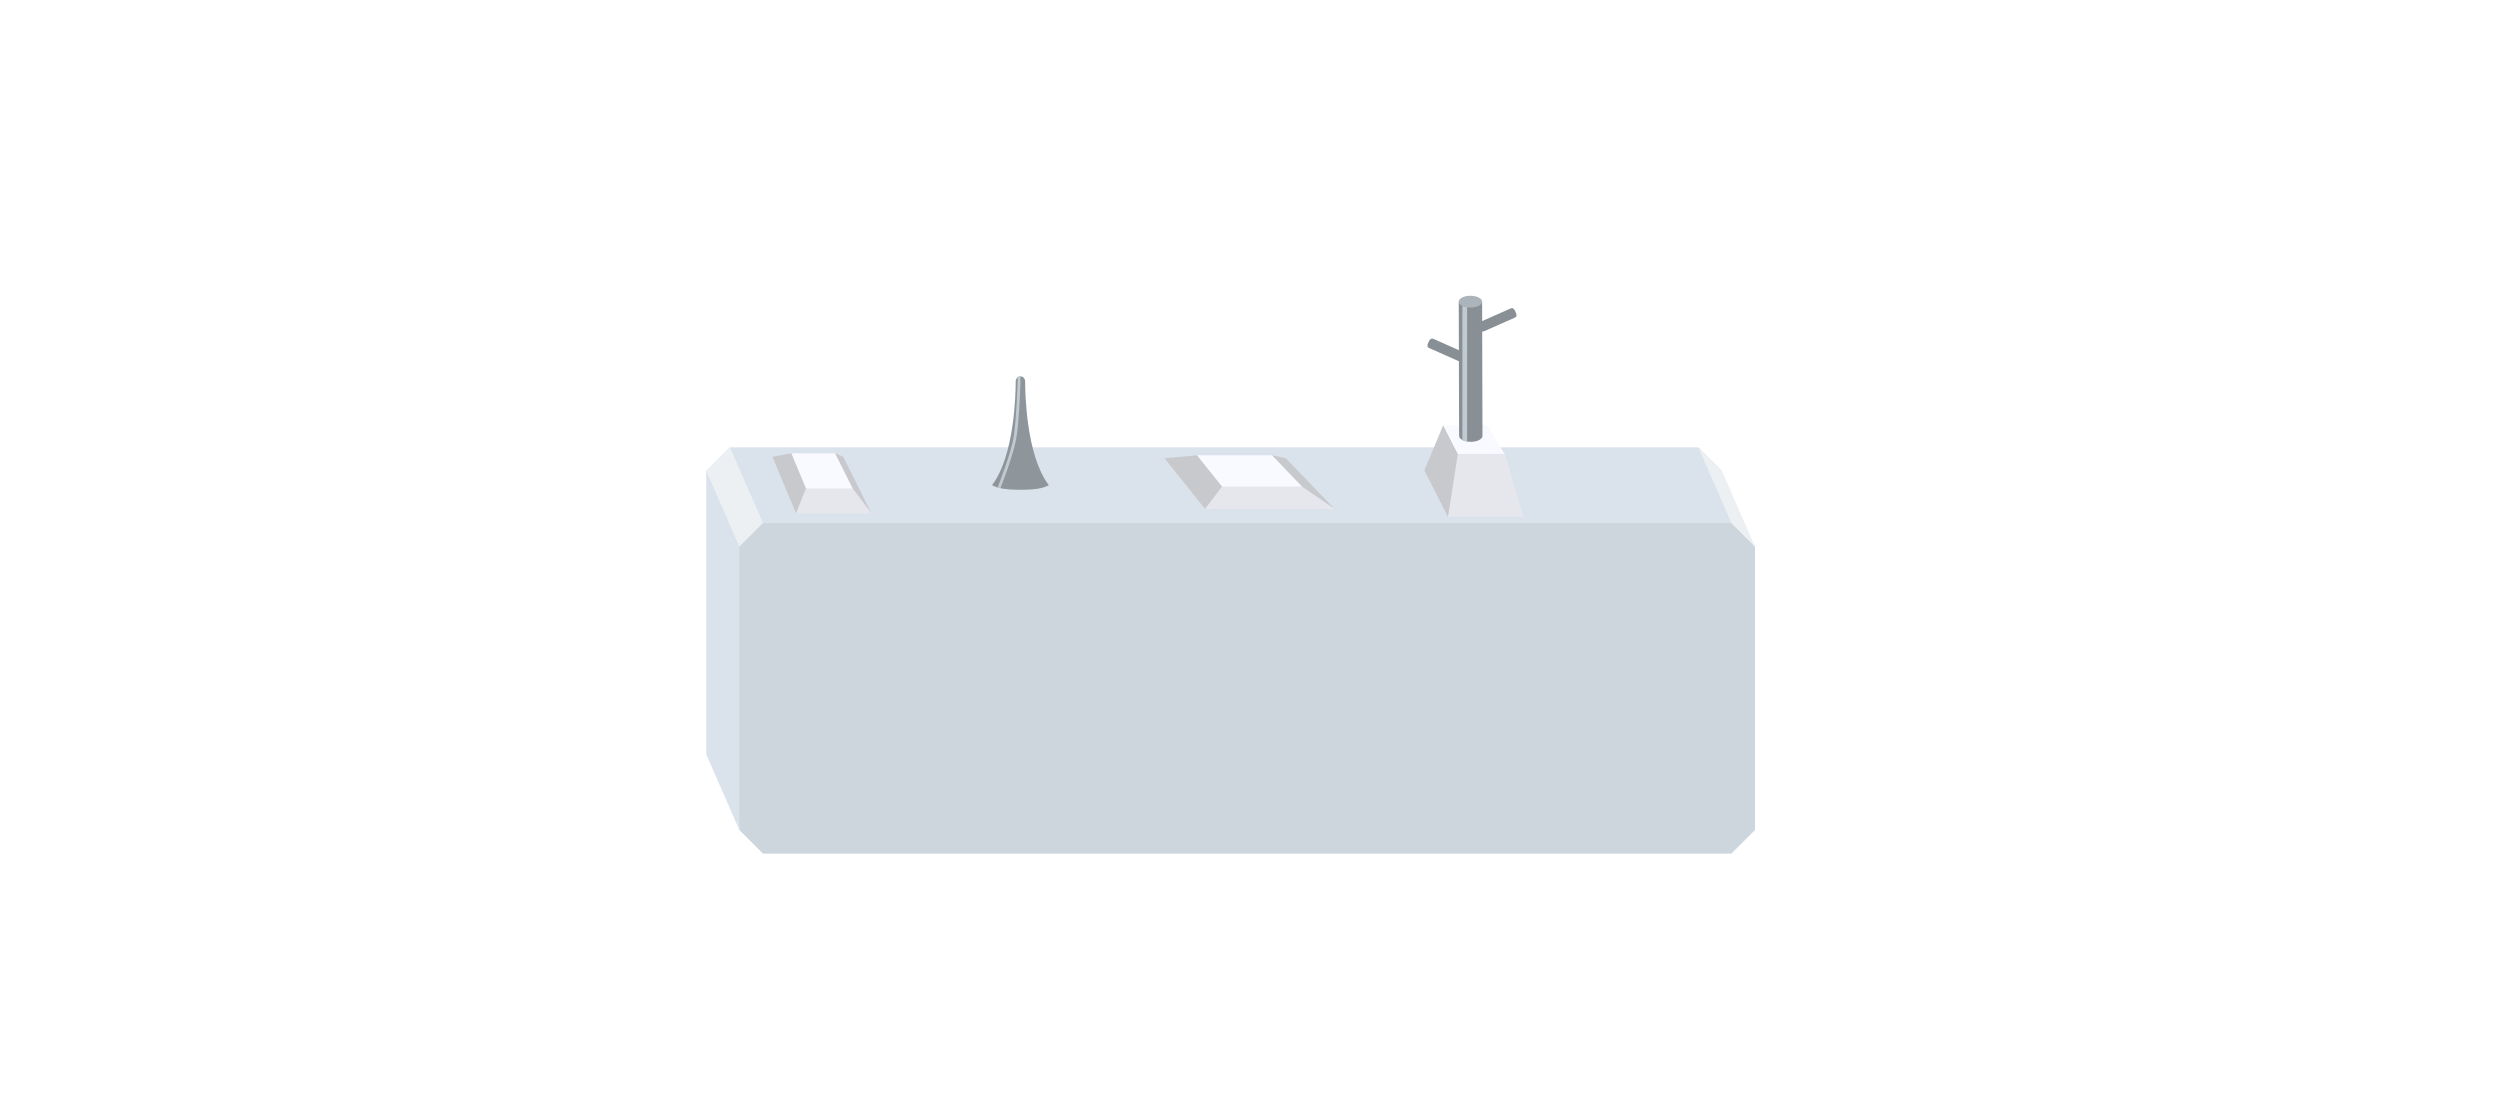
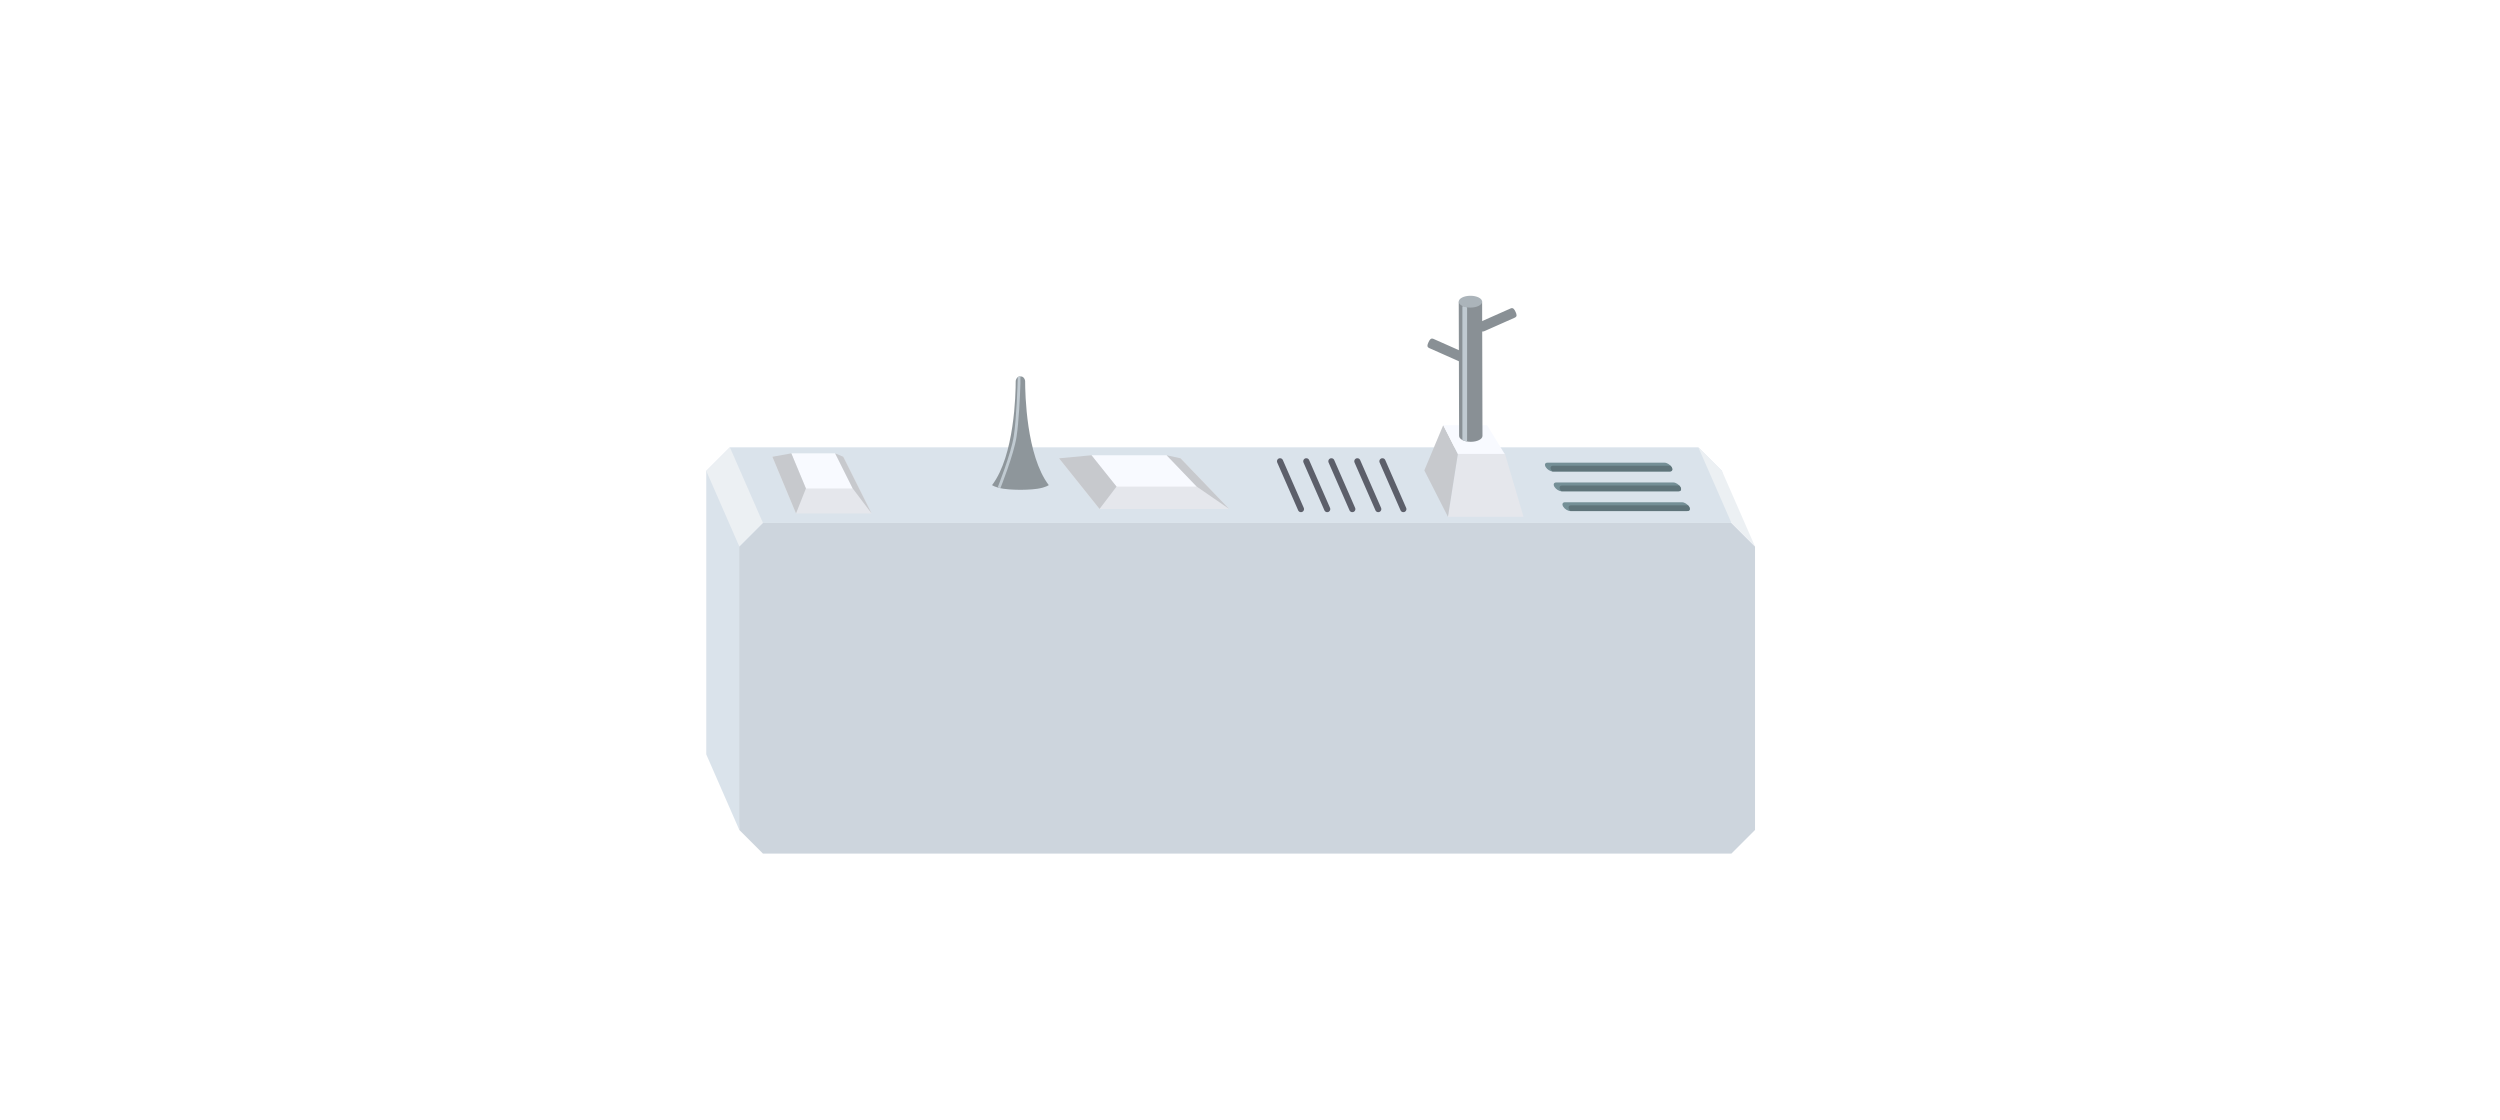
<svg xmlns="http://www.w3.org/2000/svg" width="2000.11" height="895.69" viewBox="0 0 529.195 236.984" version="1.1" id="svg1">
  <defs id="defs1">
    </defs>
  <g id="layer1" transform="translate(138.8,10.68689)">
    <path style="fill:#dae3eb;fill-opacity:1;stroke:#31354a;stroke-width:0;stroke-linecap:round;stroke-opacity:0.839;paint-order:fill markers stroke" d="m 10.7,89 5,-5 H 220.7 l 5,5 2,11 H 22.7 l -5,65 -7,-16 z" id="path1-5" />
    <path style="opacity:1;fill:#cdd5dd;fill-opacity:1;stroke:#31354a;stroke-width:0;stroke-linecap:round;stroke-opacity:0.839;paint-order:fill markers stroke" d="m 17.7,105 5,-5 H 227.7 l 5,5 v 60 l -5,5 H 22.7 l -5,-5 z" id="path1" />
    <path style="opacity:1;fill:#ecf0f3;fill-opacity:1;stroke:#31354a;stroke-width:0;stroke-linecap:round;stroke-opacity:0.839;paint-order:fill markers stroke" d="m 15.7,84 7,16 -5,5 -7,-16 z" id="path3" />
    <path style="opacity:1;fill:#ecf0f3;fill-opacity:1;stroke:#31354a;stroke-width:0;stroke-linecap:round;stroke-opacity:0.839;paint-order:fill markers stroke" d="m 220.7,84 7,16 5,5 -7,-16 z" id="path4" />
    <path style="opacity:1;fill:#e5e7ec;fill-opacity:1;stroke:#31354a;stroke-width:0;stroke-linecap:round;stroke-opacity:0.839;paint-order:fill markers stroke" d="m 24.7,86 5,12 h 16 l -6,-12 z" id="path5" />
    <path style="fill:#f8faff;fill-opacity:1;stroke:#31354a;stroke-width:0;stroke-linecap:round;stroke-opacity:0.839;paint-order:fill markers stroke" d="m 28.7,85.28 3.095,7.429 h 9.905 l -3.714,-7.429 z" id="path5-4" />
    <path style="opacity:1;fill:#c7c9cd;fill-opacity:1;stroke:#31354a;stroke-width:0;stroke-linecap:round;stroke-opacity:0.839;paint-order:fill markers stroke" d="m 24.7,86 4,-0.721 3.095,7.429 -2.095,5.292 z" id="path6" />
    <path style="opacity:1;fill:#c7c9cd;fill-opacity:1;stroke:#31354a;stroke-width:0;stroke-linecap:round;stroke-opacity:0.839;paint-order:fill markers stroke" d="m 41.7,92.708 4,5.292 -6,-12 -1.714,-0.721 z" id="path7" />
-     <path style="fill:#e5e7ec;fill-opacity:1;stroke:#31354a;stroke-width:0;stroke-linecap:round;stroke-opacity:0.839;paint-order:fill markers stroke" d="m 107.7,86.326 8.571,10.717 h 27.429 L 133.414,86.326 Z" id="path5-1" />
-     <path style="fill:#f8faff;fill-opacity:1;stroke:#31354a;stroke-width:0;stroke-linecap:round;stroke-opacity:0.839;paint-order:fill markers stroke" d="m 114.557,85.683 5.306,6.634 h 16.98 l -6.367,-6.634 z" id="path5-4-6" />
-     <path style="fill:#c7c9cd;fill-opacity:1;stroke:#31354a;stroke-width:0;stroke-linecap:round;stroke-opacity:0.839;paint-order:fill markers stroke" d="m 107.7,86.326 6.857,-0.643 5.306,6.634 -3.592,4.726 z" id="path6-8" />
-     <path style="fill:#c7c9cd;fill-opacity:1;stroke:#31354a;stroke-width:0;stroke-linecap:round;stroke-opacity:0.839;paint-order:fill markers stroke" d="m 136.843,92.317 6.857,4.726 -10.286,-10.717 -2.939,-0.643 z" id="path7-5" />
+     <path style="fill:#e5e7ec;fill-opacity:1;stroke:#31354a;stroke-width:0;stroke-linecap:round;stroke-opacity:0.839;paint-order:fill markers stroke" d="m 85.38,86.326 8.571,10.717 H 121.38 L 111.094,86.326 Z" id="path5-1" />
+     <path style="fill:#f8faff;fill-opacity:1;stroke:#31354a;stroke-width:0;stroke-linecap:round;stroke-opacity:0.839;paint-order:fill markers stroke" d="m 92.237,85.683 5.306,6.634 h 16.98 l -6.367,-6.634 z" id="path5-4-6" />
+     <path style="fill:#c7c9cd;fill-opacity:1;stroke:#31354a;stroke-width:0;stroke-linecap:round;stroke-opacity:0.839;paint-order:fill markers stroke" d="m 85.38,86.326 6.857,-0.643 5.306,6.634 -3.592,4.726 z" id="path6-8" />
+     <path style="fill:#c7c9cd;fill-opacity:1;stroke:#31354a;stroke-width:0;stroke-linecap:round;stroke-opacity:0.839;paint-order:fill markers stroke" d="m 114.522,92.317 6.857,4.726 -10.286,-10.717 -2.939,-0.643 z" id="path7-5" />
    <path style="fill:#e5e7ec;fill-opacity:1;stroke:#31354a;stroke-width:0;stroke-linecap:round;stroke-opacity:0.839;paint-order:fill markers stroke" d="m 169.795,85.398 -2.095,13.312 h 16 l -3.963,-13.419 z" id="path5-9" />
    <path style="fill:#c7c9cd;fill-opacity:1;stroke:#31354a;stroke-width:0;stroke-linecap:round;stroke-opacity:0.839;paint-order:fill markers stroke" d="m 162.7,88.881 4,-9.568 3.095,6.084 -2.095,13.312 z" id="path6-7" />
    <path style="fill:#f8faff;fill-opacity:1;stroke:#31354a;stroke-width:0;stroke-linecap:round;stroke-opacity:0.839;paint-order:fill markers stroke" d="m 166.7,79.313 3.095,6.084 h 9.905 l -3.714,-6.084 z" id="path5-4-2" />
    <path style="fill:#8e969b;stroke:#31354a;stroke-width:0;stroke-linecap:round;stroke-opacity:0.839;paint-order:fill markers stroke;fill-opacity:1" d="m 71.2,92 c 4.765,-6.254 5,-19.437 5,-22 0,-0.275 0.19,-0.682 0.473,-0.879 0.203,-0.142 0.527,-0.121 0.527,-0.121 l 3e-6,24 c 0,0 -2.235,-0.01 -3.617,-0.23 -1.797,-0.286 -2.383,-0.77 -2.383,-0.77 z m 12,0 C 78.435,85.746 78.2,72.563 78.2,70 c 0,-0.275 -0.19,-0.682 -0.473,-0.879 -0.203,-0.142 -0.527,-0.121 -0.527,-0.121 l -3e-6,24 c 0,0 2.235,-0.01 3.617,-0.23 1.797,-0.286 2.383,-0.77 2.383,-0.77 z" id="path2" />
    <path d="m 72.428,92.522 a 0.3,0.3 0 0 1 0.013,-0.176 c 0,0 2.791,-7.05 3.346,-10.664 0.582,-3.794 0.803,-10.638 0.855,-12.538 -0.266,0.205 -0.442,0.592 -0.442,0.856 0,2.563 -0.234,15.746 -5,22 0,0 0.324,0.267 1.228,0.521 z" style="baseline-shift:baseline;display:inline;overflow:visible;vector-effect:none;fill:#abb4ba;fill-opacity:0;stroke-linecap:round;paint-order:fill markers stroke;enable-background:accumulate;stop-color:#000000;stop-opacity:1" id="path19" />
    <path d="m 77.2,70.541 v -1.54 c 0,0 -0.117,-0.008 -0.254,0.017 -0.044,1.689 -0.259,8.78 -0.862,12.711 0,0 0,0 0,0 0.603,-3.931 0.818,-11.022 0.862,-12.711 -0.091,0.016 -0.191,0.047 -0.272,0.103 -0.011,0.007 -0.021,0.015 -0.032,0.023 -0.052,1.9 -0.273,8.744 -0.855,12.538 -0.555,3.615 -3.346,10.664 -3.346,10.664 a 0.3,0.3 0 0 0 -0.013,0.176 c 0.155,0.044 0.328,0.088 0.519,0.129 a 0.3,0.3 0 0 0 0.051,-0.084 c 0,0 2.801,-6.999 3.383,-10.793 0.492,-3.208 0.725,-8.445 0.819,-11.233 z" style="baseline-shift:baseline;display:inline;overflow:visible;vector-effect:none;fill:#c0cad1;stroke-linecap:round;paint-order:fill markers stroke;enable-background:accumulate;stop-color:#000000;stop-opacity:1" id="path17" />
    <path id="path20-8" style="fill:#899095;fill-opacity:1;stroke:#c0cad1;stroke-width:0.6;stroke-linecap:round;stroke-opacity:0;paint-order:fill markers stroke" d="M 169.983 53.172 L 170.057 81.582 A 2.475 1.252 0 0 0 172.532 82.834 A 2.475 1.252 0 0 0 175.007 81.582 L 175.007 81.574 L 174.934 53.172 L 169.983 53.172 z " />
    <ellipse style="fill:#abb4ba;fill-opacity:1;stroke:#c0cad1;stroke-width:0.6;stroke-linecap:round;stroke-dasharray:none;stroke-opacity:0;paint-order:fill markers stroke" id="path20" cx="172.459" cy="53.172" rx="2.475" ry="1.252" />
    <g id="rect21" style="opacity:1" transform="rotate(23.93832)">
      <path style="baseline-shift:baseline;display:inline;overflow:visible;vector-effect:none;fill:#899095;stroke-linecap:round;paint-order:fill markers stroke;enable-background:accumulate;stop-color:#000000;stop-opacity:1" d="m 175.225,-11.004 h 7.001 c 0.593,0 1.071,0.478 1.071,1.071 0,0.593 -0.478,1.071 -1.071,1.071 l -7.001,0 c -0.593,0 -0.659,-0.413 -0.659,-1.006 0,-0.593 0.066,-1.136 0.659,-1.136 z" id="path33" />
      <path style="baseline-shift:baseline;display:inline;overflow:visible;vector-effect:none;fill:#949494;fill-opacity:0;stroke-linecap:round;paint-order:fill markers stroke;enable-background:accumulate;stop-color:#000000;stop-opacity:1" d="m 175.225,-11.305 c -0.754,0 -1.369,0.617 -1.369,1.371 0,0.754 0.615,1.371 1.369,1.371 h 7.002 c 0.754,0 1.371,-0.617 1.371,-1.371 0,-0.754 -0.617,-1.371 -1.371,-1.371 z m 0,0.6 h 7.002 c 0.432,0 0.77,0.339 0.77,0.771 0,0.432 -0.337,0.771 -0.77,0.771 h -7.002 c -0.432,0 -0.77,-0.339 -0.77,-0.771 0,-0.432 0.337,-0.771 0.77,-0.771 z" id="path34" />
    </g>
    <path d="m 171.754,54.373 a 2.475,1.252 0 0 1 -0.924,-0.258 0.5,0.5 0 0 0 -0.075,0.264 v 28.075 a 2.475,1.252 0 0 0 0.907,0.301 0.5,0.5 0 0 0 0.092,-0.289 V 54.379 a 0.5,0.5 0 0 0 0,-0.006 z" style="baseline-shift:baseline;display:inline;overflow:visible;vector-effect:none;fill:#c0cad1;stroke-linecap:round;paint-order:fill markers stroke;enable-background:accumulate;stop-color:#000000;stop-opacity:1" id="path32" />
    <g id="rect21-0" transform="matrix(-0.9139828,0.405753,0.405753,0.9139828,345.5833,-6.439353)">
      <path style="baseline-shift:baseline;display:inline;overflow:visible;vector-effect:none;fill:#899095;stroke-linecap:round;paint-order:fill markers stroke;enable-background:accumulate;stop-color:#000000;stop-opacity:1" d="m 175.225,-11.004 h 7.001 c 0.593,0 1.071,0.478 1.071,1.071 0,0.593 -0.478,1.071 -1.071,1.071 h -7.001 c -0.593,0 -0.659,-0.413 -0.659,-1.006 0,-0.593 0.066,-1.136 0.659,-1.136 z" id="path33-0" />
      <path style="baseline-shift:baseline;display:inline;overflow:visible;vector-effect:none;fill:#949494;fill-opacity:0;stroke-linecap:round;paint-order:fill markers stroke;enable-background:accumulate;stop-color:#000000;stop-opacity:1" d="m 175.225,-11.305 c -0.754,0 -1.369,0.617 -1.369,1.371 0,0.754 0.615,1.371 1.369,1.371 h 7.002 c 0.754,0 1.371,-0.617 1.371,-1.371 0,-0.754 -0.617,-1.371 -1.371,-1.371 z m 0,0.6 h 7.002 c 0.432,0 0.77,0.339 0.77,0.771 0,0.432 -0.337,0.771 -0.77,0.771 h -7.002 c -0.432,0 -0.77,-0.339 -0.77,-0.771 0,-0.432 0.337,-0.771 0.77,-0.771 z" id="path34-6" />
    </g>
+     <g id="path8" style="opacity:1;stroke-width:0.807" transform="matrix(1.239304,0,0.7504146,1.239304,-113.9296,-23.35514)">
+       <path style="baseline-shift:baseline;display:inline;overflow:visible;vector-effect:none;fill:#96b0e1;fill-opacity:0;stroke-width:0.807;stroke-linecap:round;paint-order:fill markers stroke;enable-background:accumulate;stop-color:#000000;stop-opacity:1" d="m 190.2,90 h 20" id="path9" />
+       <path style="baseline-shift:baseline;display:inline;overflow:visible;vector-effect:none;fill:#748f96;stroke-width:0.807;stroke-linecap:round;paint-order:fill markers stroke;enable-background:accumulate;stop-color:#000000;stop-opacity:1" d="m 190.199,89.25 a 0.75,0.75 0 0 0 -0.75,0.75 0.75,0.75 0 0 0 0.75,0.75 h 20 a 0.75,0.75 0 0 0 0.75,-0.75 0.75,0.75 0 0 0 -0.75,-0.75 z" id="path10" />
+     </g>
+     <g id="path8-8" transform="matrix(1.239304,0,0.7504146,1.239304,-112.078,-19.16617)" style="stroke-width:0.807">
+       <path style="baseline-shift:baseline;display:inline;overflow:visible;vector-effect:none;fill:#96b0e1;fill-opacity:0;stroke-width:0.807;stroke-linecap:round;paint-order:fill markers stroke;enable-background:accumulate;stop-color:#000000;stop-opacity:1" d="m 190.2,90 h 20" id="path9-2" />
+       <path style="baseline-shift:baseline;display:inline;overflow:visible;vector-effect:none;fill:#748f96;stroke-width:0.807;stroke-linecap:round;paint-order:fill markers stroke;enable-background:accumulate;stop-color:#000000;stop-opacity:1" d="m 190.199,89.25 a 0.75,0.75 0 0 0 -0.75,0.75 0.75,0.75 0 0 0 0.75,0.75 h 20 a 0.75,0.75 0 0 0 0.75,-0.75 0.75,0.75 0 0 0 -0.75,-0.75 z" id="path10-4" />
+     </g>
+     <g id="path8-8-6" transform="matrix(1.239304,0,0.7504146,1.239304,-110.2256,-14.97717)" style="stroke-width:0.807">
+       <path style="baseline-shift:baseline;display:inline;overflow:visible;vector-effect:none;fill:#96b0e1;fill-opacity:0;stroke-width:0.807;stroke-linecap:round;paint-order:fill markers stroke;enable-background:accumulate;stop-color:#000000;stop-opacity:1" d="m 190.2,90 h 20" id="path9-2-8" />
+       <path style="baseline-shift:baseline;display:inline;overflow:visible;vector-effect:none;fill:#748f96;stroke-width:0.807;stroke-linecap:round;paint-order:fill markers stroke;enable-background:accumulate;stop-color:#000000;stop-opacity:1" d="m 190.199,89.25 a 0.75,0.75 0 0 0 -0.75,0.75 0.75,0.75 0 0 0 0.75,0.75 h 20 a 0.75,0.75 0 0 0 0.75,-0.75 0.75,0.75 0 0 0 -0.75,-0.75 z" id="path10-4-5" />
+     </g>
+     <path d="m 214.823,87.9 h -24.867 a 1.277,0.697 35.086 0 0 -0.511,0.282 v 0 a 1.277,0.697 35.086 0 0 0.133,0.647 1.277,0.697 35.086 0 0 0.217,0.278 1.253,0.69 36.578 0 0 0.09,0.004 h 24.786 a 1.253,0.69 36.578 0 0 0.496,-0.282 v 0 a 1.253,0.69 36.578 0 0 -0.129,-0.647 1.253,0.69 36.578 0 0 -0.215,-0.282 z" style="baseline-shift:baseline;display:inline;overflow:visible;fill:#5f747a;stroke:#31354a;stroke-width:0;stroke-linecap:round;stroke-opacity:0.391;paint-order:fill markers stroke;enable-background:accumulate;stop-color:#000000;stop-opacity:1" id="path12" />
+     <path d="m 216.674,92.089 h -24.811 a 1.277,0.697 35.086 0 0 -0.511,0.282 v 0 a 1.277,0.697 35.086 0 0 0.133,0.647 1.277,0.697 35.086 0 0 0.221,0.282 1.253,0.69 36.578 0 0 0.031,0 h 24.786 a 1.253,0.69 36.578 0 0 0.496,-0.282 v 0 a 1.253,0.69 36.578 0 0 -0.129,-0.647 1.253,0.69 36.578 0 0 -0.215,-0.282 z" style="baseline-shift:baseline;display:inline;overflow:visible;fill:#5f747a;stroke:#31354a;stroke-width:0;stroke-linecap:round;stroke-opacity:0.391;paint-order:fill markers stroke;enable-background:accumulate;stop-color:#000000;stop-opacity:1" id="path14" />
+     <path d="m 218.527,96.278 h -24.756 a 1.277,0.697 35.086 0 0 -0.511,0.282 v 0 a 1.277,0.697 35.086 0 0 0.133,0.647 1.277,0.697 35.086 0 0 0.221,0.282 h 24.761 a 1.253,0.69 36.578 0 0 0.496,-0.282 v 0 a 1.253,0.69 36.578 0 0 -0.129,-0.647 1.253,0.69 36.578 0 0 -0.215,-0.282 z" style="baseline-shift:baseline;display:inline;overflow:visible;fill:#5f747a;stroke:#31354a;stroke-width:0;stroke-linecap:round;stroke-opacity:0.391;paint-order:fill markers stroke;enable-background:accumulate;stop-color:#000000;stop-opacity:1" id="path16" />
+     <path style="fill:#5f747a;fill-opacity:1;stroke:#5c5f6a;stroke-width:1.3;stroke-linecap:round;stroke-dasharray:none;stroke-opacity:1;paint-order:fill markers stroke" d="m 143.027,86.957 4.428,10.121" id="path18" />
+     <path style="fill:#5f747a;fill-opacity:1;stroke:#5c5f6a;stroke-width:1.3;stroke-linecap:round;stroke-dasharray:none;stroke-opacity:1;paint-order:fill markers stroke" d="m 137.715,86.957 4.428,10.121" id="path18-3" />
+     <path style="fill:#5f747a;fill-opacity:1;stroke:#5c5f6a;stroke-width:1.3;stroke-linecap:round;stroke-dasharray:none;stroke-opacity:1;paint-order:fill markers stroke" d="m 153.831,86.957 4.428,10.121" id="path18-9" />
+     <path style="fill:#5f747a;fill-opacity:1;stroke:#5c5f6a;stroke-width:1.3;stroke-linecap:round;stroke-dasharray:none;stroke-opacity:1;paint-order:fill markers stroke" d="m 148.519,86.957 4.428,10.121" id="path18-3-8" />
+     <path style="fill:#5f747a;fill-opacity:1;stroke:#5c5f6a;stroke-width:1.3;stroke-linecap:round;stroke-dasharray:none;stroke-opacity:1;paint-order:fill markers stroke" d="m 132.155,86.957 4.428,10.121" id="path18-7" />
  </g>
</svg>
